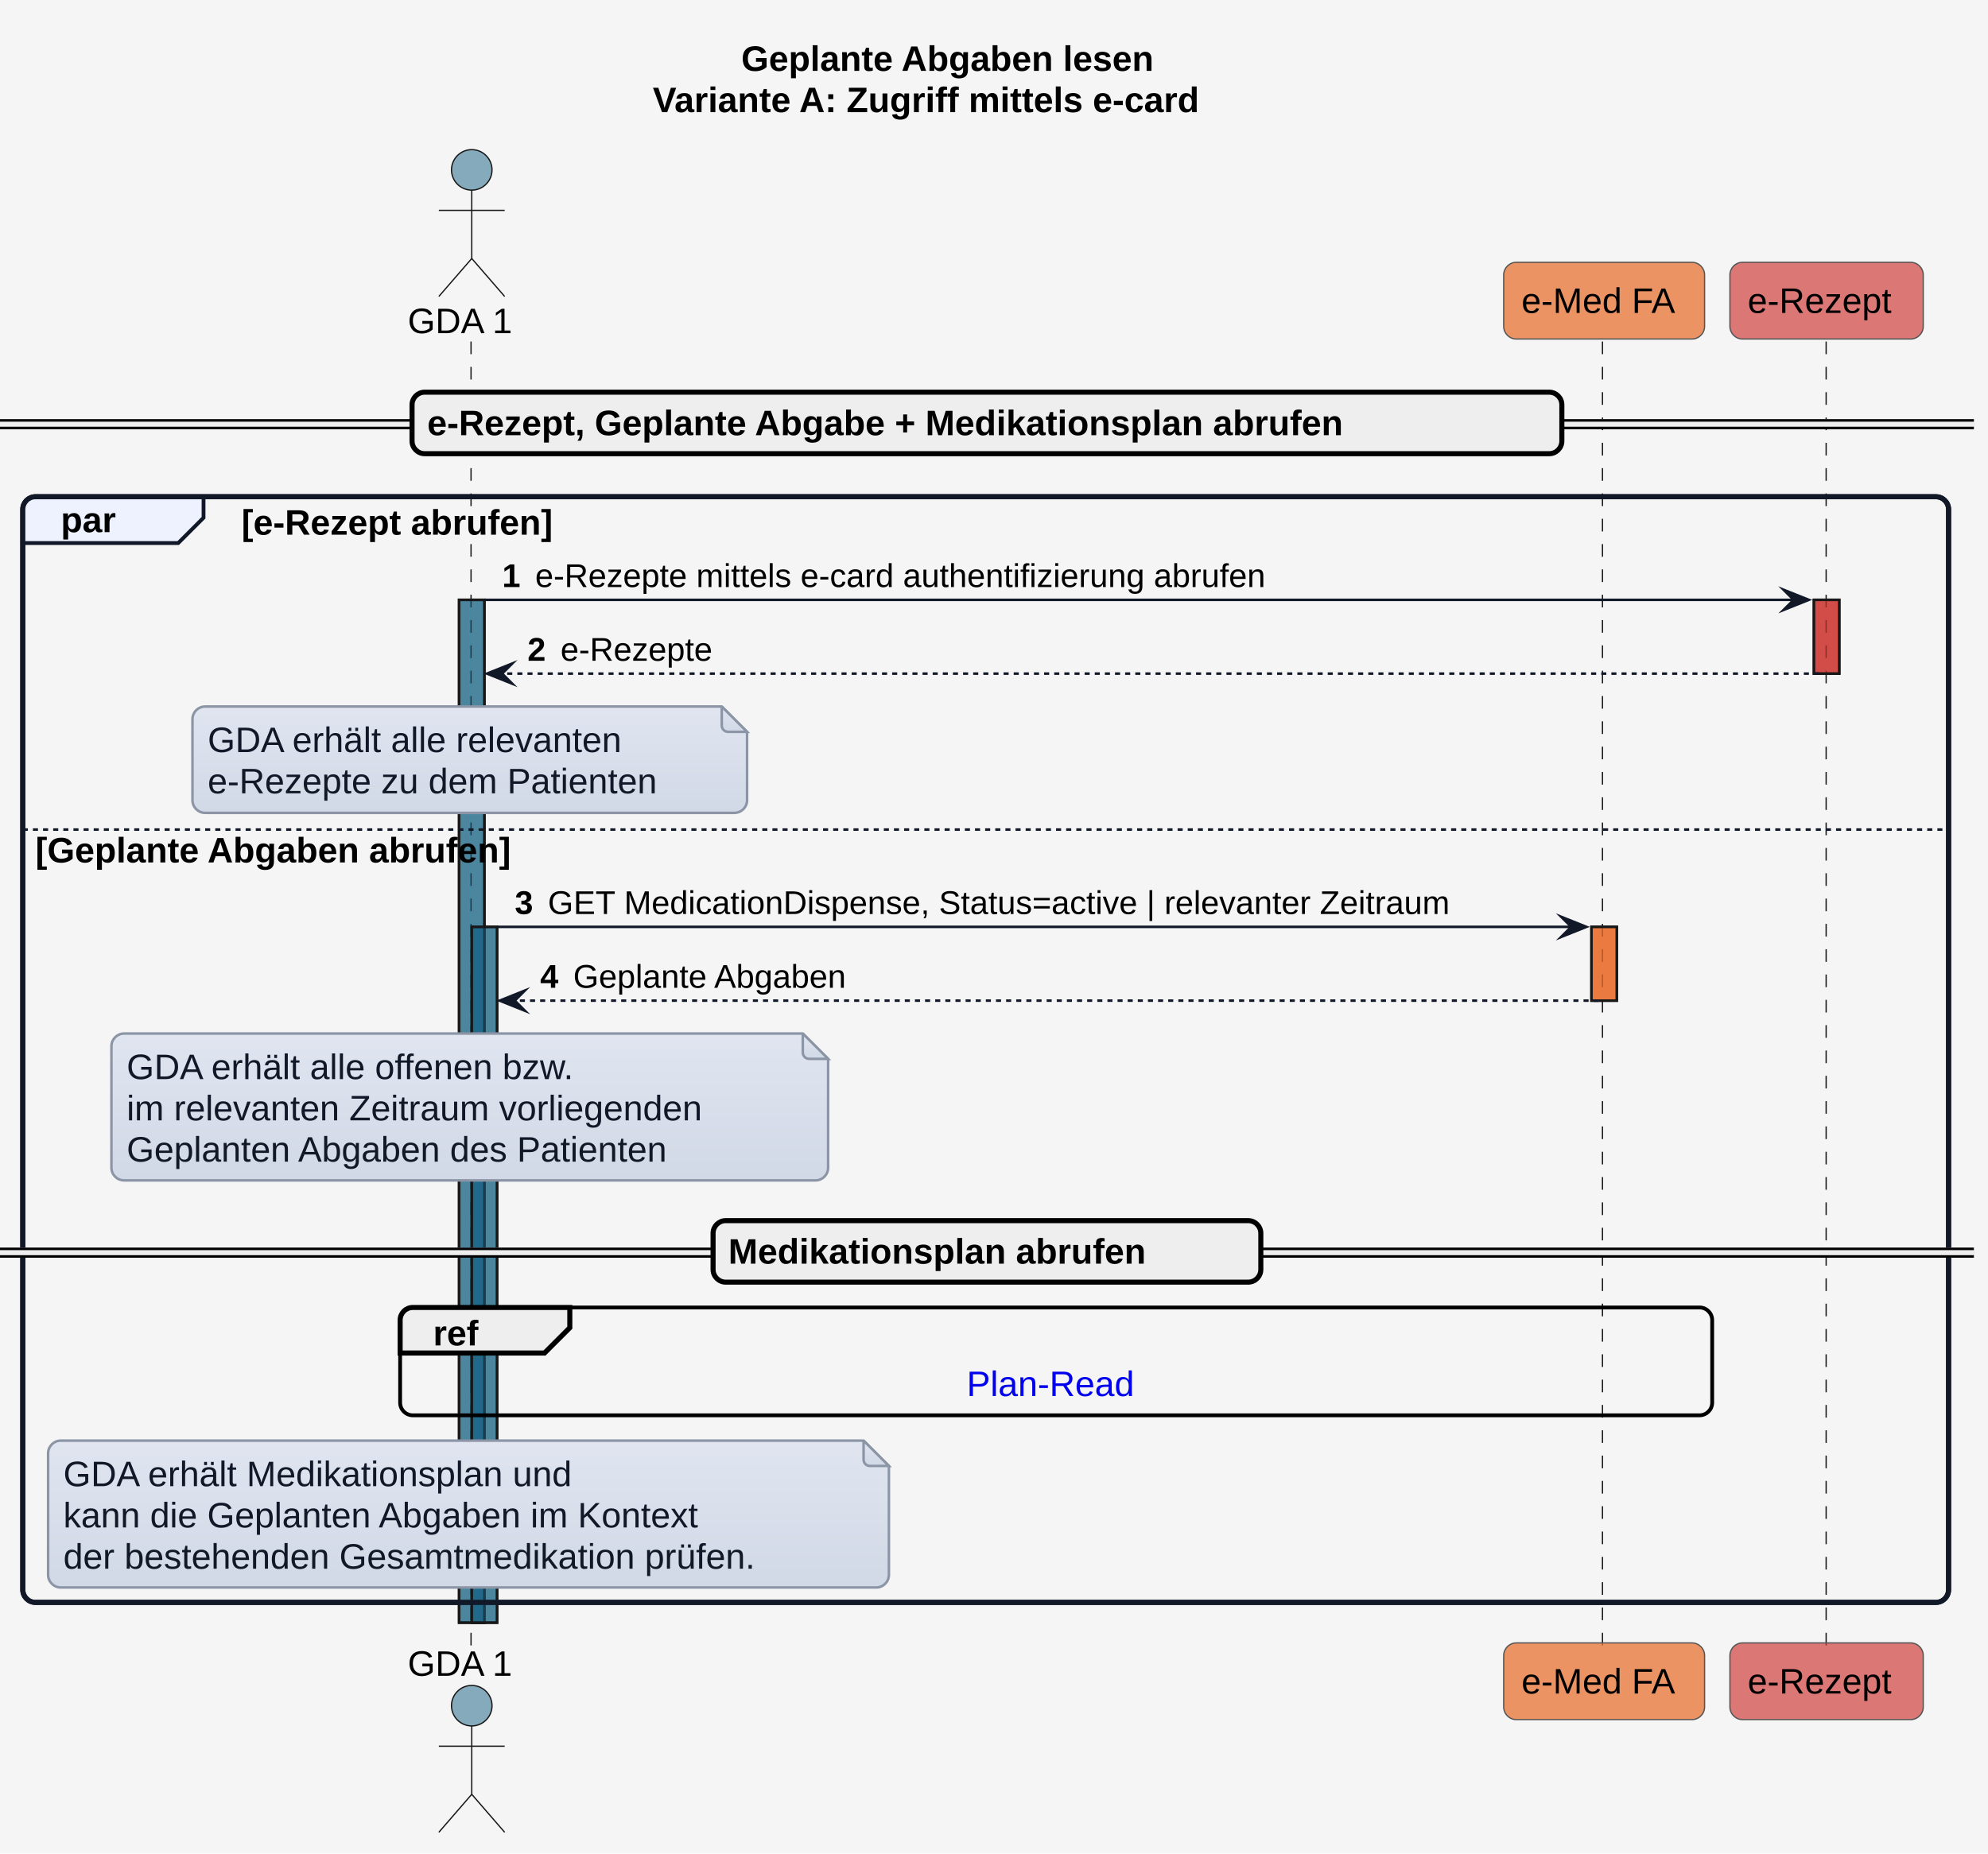
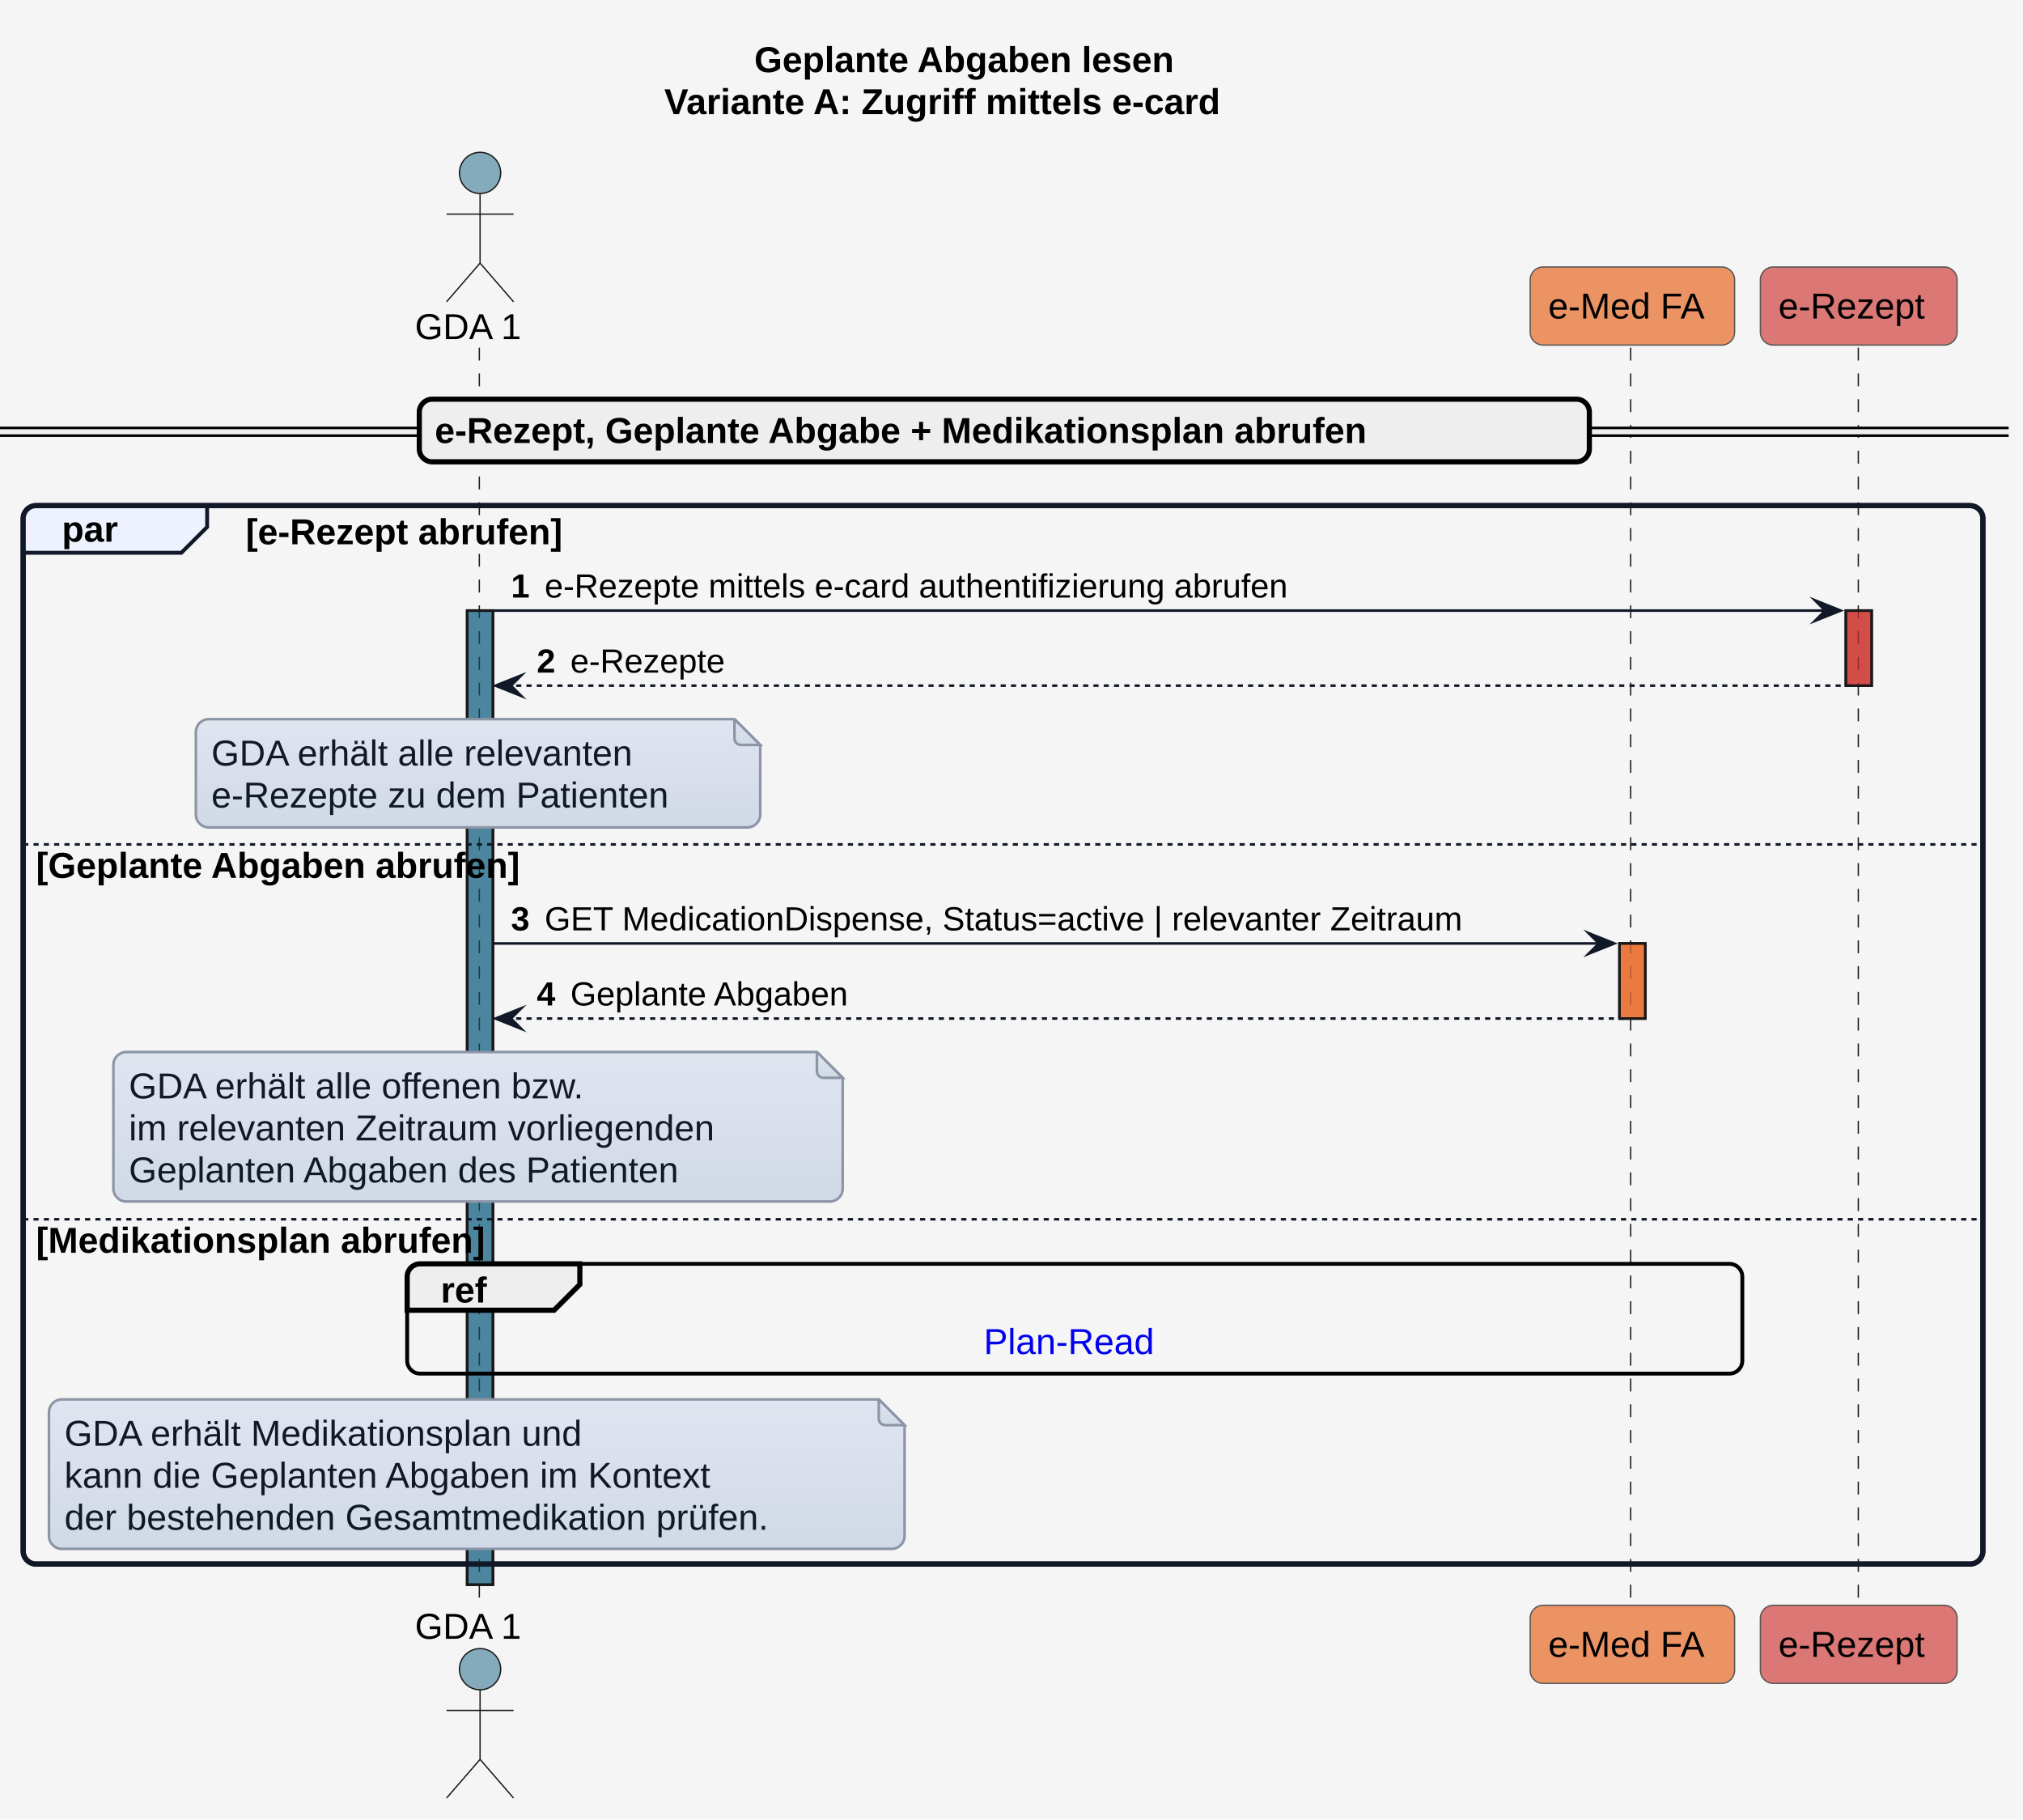
- <svg xmlns="http://www.w3.org/2000/svg" xmlns:xlink="http://www.w3.org/1999/xlink" version="1.1" data-diagram-type="SEQUENCE" style="width:785px;height:732px;background:#F5F5F5;" width="785px" height="732px" viewBox="0 0 785 732" zoomAndPan="magnify" preserveAspectRatio="none" contentStyleType="text/css">
+ <svg xmlns="http://www.w3.org/2000/svg" xmlns:xlink="http://www.w3.org/1999/xlink" version="1.1" data-diagram-type="SEQUENCE" style="width:785px;height:706px;background:#F5F5F5;" width="785px" height="706px" viewBox="0 0 785 706" zoomAndPan="magnify" preserveAspectRatio="none" contentStyleType="text/css">
  <defs>
-     <linearGradient x1="50%" y1="0%" x2="50%" y2="100%" id="g18vqhd4yabg5e0">
+     <linearGradient x1="50%" y1="0%" x2="50%" y2="100%" id="g16igxmoy02l070">
      <stop stop-color="#E0E5F0" offset="0%" />
      <stop stop-color="#D1D9E6" offset="100%" />
    </linearGradient>
  </defs>
  <g>
-     <rect x="0" y="0" width="785" height="732" fill="#F5F5F5" style="stroke:none;stroke-width:1;" />
+     <rect x="0" y="0" width="785" height="706" fill="#F5F5F5" style="stroke:none;stroke-width:1;" />
    <g class="title" data-source-line="1">
      <text x="292.69" y="27.995" fill="#000000" font-size="14" lengthAdjust="spacing" textLength="193.054" font-weight="700" font-family="'Arial'">Geplante Abgaben lesen</text>
      <text x="257.759" y="44.292" fill="#000000" font-size="14" lengthAdjust="spacing" textLength="262.917" font-weight="700" font-family="'Arial'">Variante A: Zugriff mittels e-card</text>
    </g>
    <g>
-       <rect x="181.282" y="236.914" width="10" height="403.961" fill="#156082" fill-opacity="0.502" style="stroke:#181818;stroke-width:1;" />
-     </g>
-     <g>
-       <rect x="186.282" y="366.07" width="10" height="274.805" fill="#156082" fill-opacity="0.502" style="stroke:#181818;stroke-width:1;" />
+       <rect x="181.282" y="236.914" width="10" height="377.961" fill="#156082" fill-opacity="0.502" style="stroke:#181818;stroke-width:1;" />
    </g>
    <g>
      <rect x="628.428" y="366.07" width="10" height="29.133" fill="#E97232" fill-opacity="0.741" style="stroke:#181818;stroke-width:1;" />
    </g>
    <g>
      <rect x="716.262" y="236.914" width="10" height="29.133" fill="#CD3732" fill-opacity="0.663" style="stroke:#181818;stroke-width:1;" />
    </g>
-     <rect x="9" y="196.188" width="760.434" height="436.688" fill="none" style="stroke:#111827;stroke-width:2;" rx="5" ry="5" />
+     <rect x="9" y="196.188" width="760.434" height="410.688" fill="none" style="stroke:#111827;stroke-width:2;" rx="5" ry="5" />
    <g class="participant-lifeline" data-qualified-name="GDA_1" data-entity-uid="part1" id="part1-lifeline" data-source-line="51">
      <g>
-         <rect x="182.282" y="134.891" width="8" height="514.984" fill="#000000" fill-opacity="0" />
-         <line x1="186" y1="134.891" x2="186" y2="649.875" style="stroke:#181818;stroke-width:0.5;stroke-dasharray:5,5;" />
+         <rect x="182.282" y="134.891" width="8" height="488.984" fill="#000000" fill-opacity="0" />
+         <line x1="186" y1="134.891" x2="186" y2="623.875" style="stroke:#181818;stroke-width:0.5;stroke-dasharray:5,5;" />
      </g>
    </g>
    <g class="participant-lifeline" data-qualified-name="eMed_FA" data-entity-uid="part2" id="part2-lifeline" data-source-line="52">
      <g>
-         <rect x="629.428" y="134.891" width="8" height="514.984" fill="#000000" fill-opacity="0" />
-         <line x1="632.766" y1="134.891" x2="632.766" y2="649.875" style="stroke:#181818;stroke-width:0.5;stroke-dasharray:5,5;" />
+         <rect x="629.428" y="134.891" width="8" height="488.984" fill="#000000" fill-opacity="0" />
+         <line x1="632.766" y1="134.891" x2="632.766" y2="623.875" style="stroke:#181818;stroke-width:0.5;stroke-dasharray:5,5;" />
      </g>
    </g>
    <g class="participant-lifeline" data-qualified-name="e_Rezept" data-entity-uid="part3" id="part3-lifeline" data-source-line="53">
      <g>
-         <rect x="717.262" y="134.891" width="8" height="514.984" fill="#000000" fill-opacity="0" />
-         <line x1="721.09" y1="134.891" x2="721.09" y2="649.875" style="stroke:#181818;stroke-width:0.5;stroke-dasharray:5,5;" />
+         <rect x="717.262" y="134.891" width="8" height="488.984" fill="#000000" fill-opacity="0" />
+         <line x1="721.09" y1="134.891" x2="721.09" y2="623.875" style="stroke:#181818;stroke-width:0.5;stroke-dasharray:5,5;" />
      </g>
    </g>
    <g class="participant participant-head" data-qualified-name="GDA_1" data-entity-uid="part1" id="part1-head" data-source-line="51">
      <text x="161" y="131.589" fill="#000000" font-size="14" lengthAdjust="spacing" textLength="44.563" font-family="'Arial'">GDA 1</text>
      <ellipse cx="186.282" cy="67.094" rx="8" ry="8" fill="#156082" fill-opacity="0.502" style="stroke:#181818;stroke-width:0.5;" />
      <path d="M186.282,75.094 L186.282,102.094 M173.282,83.094 L199.282,83.094 M186.282,102.094 L173.282,117.094 M186.282,102.094 L199.282,117.094" style="stroke:#181818;stroke-width:0.5;" fill="none" />
    </g>
    <g class="participant participant-tail" data-qualified-name="GDA_1" data-entity-uid="part1" id="part1-tail" data-source-line="51">
-       <text x="161" y="661.87" fill="#000000" font-size="14" lengthAdjust="spacing" textLength="44.563" font-family="'Arial'">GDA 1</text>
-       <ellipse cx="186.282" cy="673.672" rx="8" ry="8" fill="#156082" fill-opacity="0.502" style="stroke:#181818;stroke-width:0.5;" />
-       <path d="M186.282,681.672 L186.282,708.672 M173.282,689.672 L199.282,689.672 M186.282,708.672 L173.282,723.672 M186.282,708.672 L199.282,723.672" style="stroke:#181818;stroke-width:0.5;" fill="none" />
+       <text x="161" y="635.87" fill="#000000" font-size="14" lengthAdjust="spacing" textLength="44.563" font-family="'Arial'">GDA 1</text>
+       <ellipse cx="186.282" cy="647.672" rx="8" ry="8" fill="#156082" fill-opacity="0.502" style="stroke:#181818;stroke-width:0.5;" />
+       <path d="M186.282,655.672 L186.282,682.672 M173.282,663.672 L199.282,663.672 M186.282,682.672 L173.282,697.672 M186.282,682.672 L199.282,697.672" style="stroke:#181818;stroke-width:0.5;" fill="none" />
    </g>
    <g class="participant participant-head" data-qualified-name="eMed_FA" data-entity-uid="part2" id="part2-head" data-source-line="52">
      <rect x="593.766" y="103.594" width="79.324" height="30.297" fill="#E97232" fill-opacity="0.741" style="stroke:#555555;stroke-width:0.5;" rx="5" ry="5" />
      <text x="600.766" y="123.589" fill="#000000" font-size="14" lengthAdjust="spacing" textLength="65.324" font-family="'Arial'">e-Med FA</text>
    </g>
    <g class="participant participant-tail" data-qualified-name="eMed_FA" data-entity-uid="part2" id="part2-tail" data-source-line="52">
-       <rect x="593.766" y="648.875" width="79.324" height="30.297" fill="#E97232" fill-opacity="0.741" style="stroke:#555555;stroke-width:0.5;" rx="5" ry="5" />
-       <text x="600.766" y="668.87" fill="#000000" font-size="14" lengthAdjust="spacing" textLength="65.324" font-family="'Arial'">e-Med FA</text>
+       <rect x="593.766" y="622.875" width="79.324" height="30.297" fill="#E97232" fill-opacity="0.741" style="stroke:#555555;stroke-width:0.5;" rx="5" ry="5" />
+       <text x="600.766" y="642.87" fill="#000000" font-size="14" lengthAdjust="spacing" textLength="65.324" font-family="'Arial'">e-Med FA</text>
    </g>
    <g class="participant participant-head" data-qualified-name="e_Rezept" data-entity-uid="part3" id="part3-head" data-source-line="53">
      <rect x="683.09" y="103.594" width="76.344" height="30.297" fill="#CD3732" fill-opacity="0.663" style="stroke:#555555;stroke-width:0.5;" rx="5" ry="5" />
      <text x="690.09" y="123.589" fill="#000000" font-size="14" lengthAdjust="spacing" textLength="62.344" font-family="'Arial'">e-Rezept</text>
    </g>
    <g class="participant participant-tail" data-qualified-name="e_Rezept" data-entity-uid="part3" id="part3-tail" data-source-line="53">
-       <rect x="683.09" y="648.875" width="76.344" height="30.297" fill="#CD3732" fill-opacity="0.663" style="stroke:#555555;stroke-width:0.5;" rx="5" ry="5" />
-       <text x="690.09" y="668.87" fill="#000000" font-size="14" lengthAdjust="spacing" textLength="62.344" font-family="'Arial'">e-Rezept</text>
+       <rect x="683.09" y="622.875" width="76.344" height="30.297" fill="#CD3732" fill-opacity="0.663" style="stroke:#555555;stroke-width:0.5;" rx="5" ry="5" />
+       <text x="690.09" y="642.87" fill="#000000" font-size="14" lengthAdjust="spacing" textLength="62.344" font-family="'Arial'">e-Rezept</text>
    </g>
    <g>
-       <rect x="181.282" y="236.914" width="10" height="403.961" fill="#156082" fill-opacity="0.502" style="stroke:#181818;stroke-width:1;" />
-     </g>
-     <g>
-       <rect x="186.282" y="366.07" width="10" height="274.805" fill="#156082" fill-opacity="0.502" style="stroke:#181818;stroke-width:1;" />
+       <rect x="181.282" y="236.914" width="10" height="377.961" fill="#156082" fill-opacity="0.502" style="stroke:#181818;stroke-width:1;" />
    </g>
    <g>
      <rect x="628.428" y="366.07" width="10" height="29.133" fill="#E97232" fill-opacity="0.741" style="stroke:#181818;stroke-width:1;" />
    </g>
    <g>
      <rect x="716.262" y="236.914" width="10" height="29.133" fill="#CD3732" fill-opacity="0.663" style="stroke:#181818;stroke-width:1;" />
    </g>
    <rect x="0" y="166.039" width="779.434" height="3" fill="#EEEEEE" style="stroke:#EEEEEE;stroke-width:1;" rx="5" ry="5" />
    <line x1="0" y1="166.039" x2="779.434" y2="166.039" style="stroke:#000000;stroke-width:1;" />
    <line x1="0" y1="169.039" x2="779.434" y2="169.039" style="stroke:#000000;stroke-width:1;" />
    <rect x="162.706" y="154.891" width="454.022" height="24.297" fill="#EEEEEE" style="stroke:#000000;stroke-width:2;" rx="5" ry="5" />
    <text x="168.706" y="171.886" fill="#000000" font-size="14" lengthAdjust="spacing" textLength="435.148" font-weight="700" font-family="'Arial'">e-Rezept, Geplante Abgabe + Medikationsplan abrufen</text>
    <path d="M14,196.188 L80.373,196.188 L80.373,204.484 L70.373,214.484 L9,214.484 L9,201.188 A5,5 0 0 1 14,196.188" style="stroke:#111827;stroke-width:1.5;" fill="#EEF2FF" />
-     <rect x="9" y="196.188" width="760.434" height="436.688" fill="none" style="stroke:#111827;stroke-width:2;" rx="5" ry="5" />
+     <rect x="9" y="196.188" width="760.434" height="410.688" fill="none" style="stroke:#111827;stroke-width:2;" rx="5" ry="5" />
    <text x="24" y="210.183" fill="#000000" font-size="14" lengthAdjust="spacing" textLength="26.373" font-weight="700" font-family="'Arial'">par</text>
    <text x="95.373" y="211.183" fill="#000000" font-size="14" lengthAdjust="spacing" textLength="149.502" font-weight="700" font-family="'Arial'">[e-Rezept abrufen]</text>
    <g class="message" data-entity-1="part1" data-entity-2="part3" id="msg1" data-source-line="60">
      <polygon points="704.262,232.914,714.262,236.914,704.262,240.914,708.262,236.914" fill="#111827" style="stroke:#111827;stroke-width:1;stroke-linejoin:miter;stroke-miterlimit:10;" />
      <line x1="191.282" y1="236.914" x2="710.262" y2="236.914" style="stroke:#111827;stroke-width:1;" />
      <text x="198.282" y="231.848" fill="#000000" font-size="13" lengthAdjust="spacing" textLength="9.045" font-weight="700" font-family="'Arial'">1</text>
      <text x="211.327" y="231.848" fill="#000000" font-size="13" lengthAdjust="spacing" textLength="330.472" font-family="'Arial'">e-Rezepte mittels e-card authentifizierung abrufen</text>
    </g>
    <g class="message" data-entity-1="part3" data-entity-2="part1" id="msg2" data-source-line="63">
      <polygon points="202.282,262.047,192.282,266.047,202.282,270.047,198.282,266.047" fill="#111827" style="stroke:#111827;stroke-width:1;stroke-linejoin:miter;stroke-miterlimit:10;" />
      <line x1="196.282" y1="266.047" x2="720.262" y2="266.047" style="stroke:#111827;stroke-width:1;stroke-dasharray:2,2;" />
      <text x="208.282" y="260.981" fill="#000000" font-size="13" lengthAdjust="spacing" textLength="9.045" font-weight="700" font-family="'Arial'">2</text>
      <text x="221.327" y="260.981" fill="#000000" font-size="13" lengthAdjust="spacing" textLength="65.889" font-family="'Arial'">e-Rezepte</text>
    </g>
-     <path d="M76,284.047 L76,316.047 A5,5 0 0 0 81,321.047 L290,321.047 A5,5 0 0 0 295,316.047 L295,289.047 L285,279.047 L81,279.047 A5,5 0 0 0 76,284.047" style="stroke:#8B95A5;stroke-width:1;" fill="url(#g18vqhd4yabg5e0)" />
-     <path d="M285,279.047 L285,286.547 A2.5,2.5 0 0 0 287.5,289.047 L295,289.047 L285,279.047" style="stroke:#8B95A5;stroke-width:1;" fill="url(#g18vqhd4yabg5e0)" />
+     <path d="M76,284.047 L76,316.047 A5,5 0 0 0 81,321.047 L290,321.047 A5,5 0 0 0 295,316.047 L295,289.047 L285,279.047 L81,279.047 A5,5 0 0 0 76,284.047" style="stroke:#8B95A5;stroke-width:1;" fill="url(#g16igxmoy02l070)" />
+     <path d="M285,279.047 L285,286.547 A2.5,2.5 0 0 0 287.5,289.047 L295,289.047 L285,279.047" style="stroke:#8B95A5;stroke-width:1;" fill="url(#g16igxmoy02l070)" />
    <text x="82" y="297.042" fill="#111827" font-size="14" lengthAdjust="spacing" textLength="186.314" font-family="'Arial'">GDA erhält alle relevanten</text>
    <text x="82" y="313.339" fill="#111827" font-size="14" lengthAdjust="spacing" textLength="198.529" font-family="'Arial'">e-Rezepte zu dem Patienten</text>
    <line x1="9" y1="327.641" x2="769.434" y2="327.641" style="stroke:#111827;stroke-width:1;stroke-dasharray:2,2;" />
    <text x="14" y="340.636" fill="#000000" font-size="14" lengthAdjust="spacing" textLength="225.654" font-weight="700" font-family="'Arial'">[Geplante Abgaben abrufen]</text>
    <g class="message" data-entity-1="part1" data-entity-2="part2" id="msg3" data-source-line="71">
      <polygon points="616.428,362.07,626.428,366.07,616.428,370.07,620.428,366.07" fill="#111827" style="stroke:#111827;stroke-width:1;stroke-linejoin:miter;stroke-miterlimit:10;" />
-       <line x1="196.282" y1="366.07" x2="622.428" y2="366.07" style="stroke:#111827;stroke-width:1;" />
-       <text x="203.282" y="361.004" fill="#000000" font-size="13" lengthAdjust="spacing" textLength="9.045" font-weight="700" font-family="'Arial'">3</text>
-       <text x="216.327" y="361.004" fill="#000000" font-size="13" lengthAdjust="spacing" textLength="405.101" font-family="'Arial'">GET MedicationDispense, Status=active | relevanter Zeitraum</text>
+       <line x1="191.282" y1="366.07" x2="622.428" y2="366.07" style="stroke:#111827;stroke-width:1;" />
+       <text x="198.282" y="361.004" fill="#000000" font-size="13" lengthAdjust="spacing" textLength="9.045" font-weight="700" font-family="'Arial'">3</text>
+       <text x="211.327" y="361.004" fill="#000000" font-size="13" lengthAdjust="spacing" textLength="405.101" font-family="'Arial'">GET MedicationDispense, Status=active | relevanter Zeitraum</text>
    </g>
-     <g class="message" data-entity-1="part2" data-entity-2="part1" id="msg4" data-source-line="74">
-       <polygon points="207.282,391.203,197.282,395.203,207.282,399.203,203.282,395.203" fill="#111827" style="stroke:#111827;stroke-width:1;stroke-linejoin:miter;stroke-miterlimit:10;" />
-       <line x1="201.282" y1="395.203" x2="632.428" y2="395.203" style="stroke:#111827;stroke-width:1;stroke-dasharray:2,2;" />
-       <text x="213.282" y="390.137" fill="#000000" font-size="13" lengthAdjust="spacing" textLength="9.045" font-weight="700" font-family="'Arial'">4</text>
-       <text x="226.327" y="390.137" fill="#000000" font-size="13" lengthAdjust="spacing" textLength="121.221" font-family="'Arial'">Geplante Abgaben</text>
+     <g class="message" data-entity-1="part2" data-entity-2="part1" id="msg4" data-source-line="73">
+       <polygon points="202.282,391.203,192.282,395.203,202.282,399.203,198.282,395.203" fill="#111827" style="stroke:#111827;stroke-width:1;stroke-linejoin:miter;stroke-miterlimit:10;" />
+       <line x1="196.282" y1="395.203" x2="632.428" y2="395.203" style="stroke:#111827;stroke-width:1;stroke-dasharray:2,2;" />
+       <text x="208.282" y="390.137" fill="#000000" font-size="13" lengthAdjust="spacing" textLength="9.045" font-weight="700" font-family="'Arial'">4</text>
+       <text x="221.327" y="390.137" fill="#000000" font-size="13" lengthAdjust="spacing" textLength="121.221" font-family="'Arial'">Geplante Abgaben</text>
    </g>
-     <path d="M44,413.203 L44,461.203 A5,5 0 0 0 49,466.203 L322,466.203 A5,5 0 0 0 327,461.203 L327,418.203 L317,408.203 L49,408.203 A5,5 0 0 0 44,413.203" style="stroke:#8B95A5;stroke-width:1;" fill="url(#g18vqhd4yabg5e0)" />
-     <path d="M317,408.203 L317,415.703 A2.5,2.5 0 0 0 319.5,418.203 L327,418.203 L317,408.203" style="stroke:#8B95A5;stroke-width:1;" fill="url(#g18vqhd4yabg5e0)" />
+     <path d="M44,413.203 L44,461.203 A5,5 0 0 0 49,466.203 L322,466.203 A5,5 0 0 0 327,461.203 L327,418.203 L317,408.203 L49,408.203 A5,5 0 0 0 44,413.203" style="stroke:#8B95A5;stroke-width:1;" fill="url(#g16igxmoy02l070)" />
+     <path d="M317,408.203 L317,415.703 A2.5,2.5 0 0 0 319.5,418.203 L327,418.203 L317,408.203" style="stroke:#8B95A5;stroke-width:1;" fill="url(#g16igxmoy02l070)" />
    <text x="50" y="426.198" fill="#111827" font-size="14" lengthAdjust="spacing" textLength="200.71" font-family="'Arial'">GDA erhält alle offenen bzw.</text>
    <text x="50" y="442.495" fill="#111827" font-size="14" lengthAdjust="spacing" textLength="262.637" font-family="'Arial'">im relevanten Zeitraum vorliegenden</text>
    <text x="50" y="458.792" fill="#111827" font-size="14" lengthAdjust="spacing" textLength="239.976" font-family="'Arial'">Geplanten Abgaben des Patienten</text>
-     <rect x="0" y="493.242" width="779.434" height="3" fill="#EEEEEE" style="stroke:#EEEEEE;stroke-width:1;" rx="5" ry="5" />
-     <line x1="0" y1="493.242" x2="779.434" y2="493.242" style="stroke:#000000;stroke-width:1;" />
-     <line x1="0" y1="496.242" x2="779.434" y2="496.242" style="stroke:#000000;stroke-width:1;" />
-     <rect x="281.572" y="482.094" width="216.289" height="24.297" fill="#EEEEEE" style="stroke:#000000;stroke-width:2;" rx="5" ry="5" />
-     <text x="287.572" y="499.089" fill="#000000" font-size="14" lengthAdjust="spacing" textLength="197.415" font-weight="700" font-family="'Arial'">Medikationsplan abrufen</text>
-     <rect x="158" y="516.391" width="518.09" height="42.594" fill="none" style="stroke:#000000;stroke-width:1.5;" rx="5" ry="5" />
-     <path d="M163,516.391 L225,516.391 L225,524.391 L215,534.391 L158,534.391 L158,521.391 A5,5 0 0 1 163,516.391" style="stroke:#000000;stroke-width:2;" fill="#EEEEEE" />
-     <text x="171" y="531.386" fill="#000000" font-size="14" lengthAdjust="spacing" textLength="22.49" font-weight="700" font-family="'Arial'">ref</text>
+     <line x1="9" y1="473.094" x2="769.434" y2="473.094" style="stroke:#111827;stroke-width:1;stroke-dasharray:2,2;" />
+     <text x="14" y="486.089" fill="#000000" font-size="14" lengthAdjust="spacing" textLength="210.212" font-weight="700" font-family="'Arial'">[Medikationsplan abrufen]</text>
+     <rect x="158" y="490.391" width="518.09" height="42.594" fill="none" style="stroke:#000000;stroke-width:1.5;" rx="5" ry="5" />
+     <path d="M163,490.391 L225,490.391 L225,498.391 L215,508.391 L158,508.391 L158,495.391 A5,5 0 0 1 163,490.391" style="stroke:#000000;stroke-width:2;" fill="#EEEEEE" />
+     <text x="171" y="505.386" fill="#000000" font-size="14" lengthAdjust="spacing" textLength="22.49" font-weight="700" font-family="'Arial'">ref</text>
    <a target="_top" href="interactions.html#sequenzdiagramm-plan-read" xlink:href="interactions.html#sequenzdiagramm-plan-read" xlink:type="simple" xlink:actuate="onRequest" xlink:show="new" title="interactions.html#sequenzdiagramm-plan-read" xlink:title="interactions.html#sequenzdiagramm-plan-read">
-       <text x="381.724" y="551.386" fill="#0000EE" font-size="14" lengthAdjust="spacing" textLength="70.643" font-family="'Arial'">Plan-Read</text>
+       <text x="381.724" y="525.386" fill="#0000EE" font-size="14" lengthAdjust="spacing" textLength="70.643" font-family="'Arial'">Plan-Read</text>
    </a>
-     <path d="M19,573.984 L19,621.984 A5,5 0 0 0 24,626.984 L346,626.984 A5,5 0 0 0 351,621.984 L351,578.984 L341,568.984 L24,568.984 A5,5 0 0 0 19,573.984" style="stroke:#8B95A5;stroke-width:1;" fill="url(#g18vqhd4yabg5e0)" />
-     <path d="M341,568.984 L341,576.484 A2.5,2.5 0 0 0 343.5,578.984 L351,578.984 L341,568.984" style="stroke:#8B95A5;stroke-width:1;" fill="url(#g18vqhd4yabg5e0)" />
-     <text x="25" y="586.98" fill="#111827" font-size="14" lengthAdjust="spacing" textLength="226.885" font-family="'Arial'">GDA erhält Medikationsplan und</text>
-     <text x="25" y="603.276" fill="#111827" font-size="14" lengthAdjust="spacing" textLength="285.065" font-family="'Arial'">kann die Geplanten Abgaben im Kontext</text>
-     <text x="25" y="619.573" fill="#111827" font-size="14" lengthAdjust="spacing" textLength="311.609" font-family="'Arial'">der bestehenden Gesamtmedikation prüfen.</text>
+     <path d="M19,547.984 L19,595.984 A5,5 0 0 0 24,600.984 L346,600.984 A5,5 0 0 0 351,595.984 L351,552.984 L341,542.984 L24,542.984 A5,5 0 0 0 19,547.984" style="stroke:#8B95A5;stroke-width:1;" fill="url(#g16igxmoy02l070)" />
+     <path d="M341,542.984 L341,550.484 A2.5,2.5 0 0 0 343.5,552.984 L351,552.984 L341,542.984" style="stroke:#8B95A5;stroke-width:1;" fill="url(#g16igxmoy02l070)" />
+     <text x="25" y="560.98" fill="#111827" font-size="14" lengthAdjust="spacing" textLength="226.885" font-family="'Arial'">GDA erhält Medikationsplan und</text>
+     <text x="25" y="577.276" fill="#111827" font-size="14" lengthAdjust="spacing" textLength="285.065" font-family="'Arial'">kann die Geplanten Abgaben im Kontext</text>
+     <text x="25" y="593.573" fill="#111827" font-size="14" lengthAdjust="spacing" textLength="311.609" font-family="'Arial'">der bestehenden Gesamtmedikation prüfen.</text>
  </g>
</svg>
